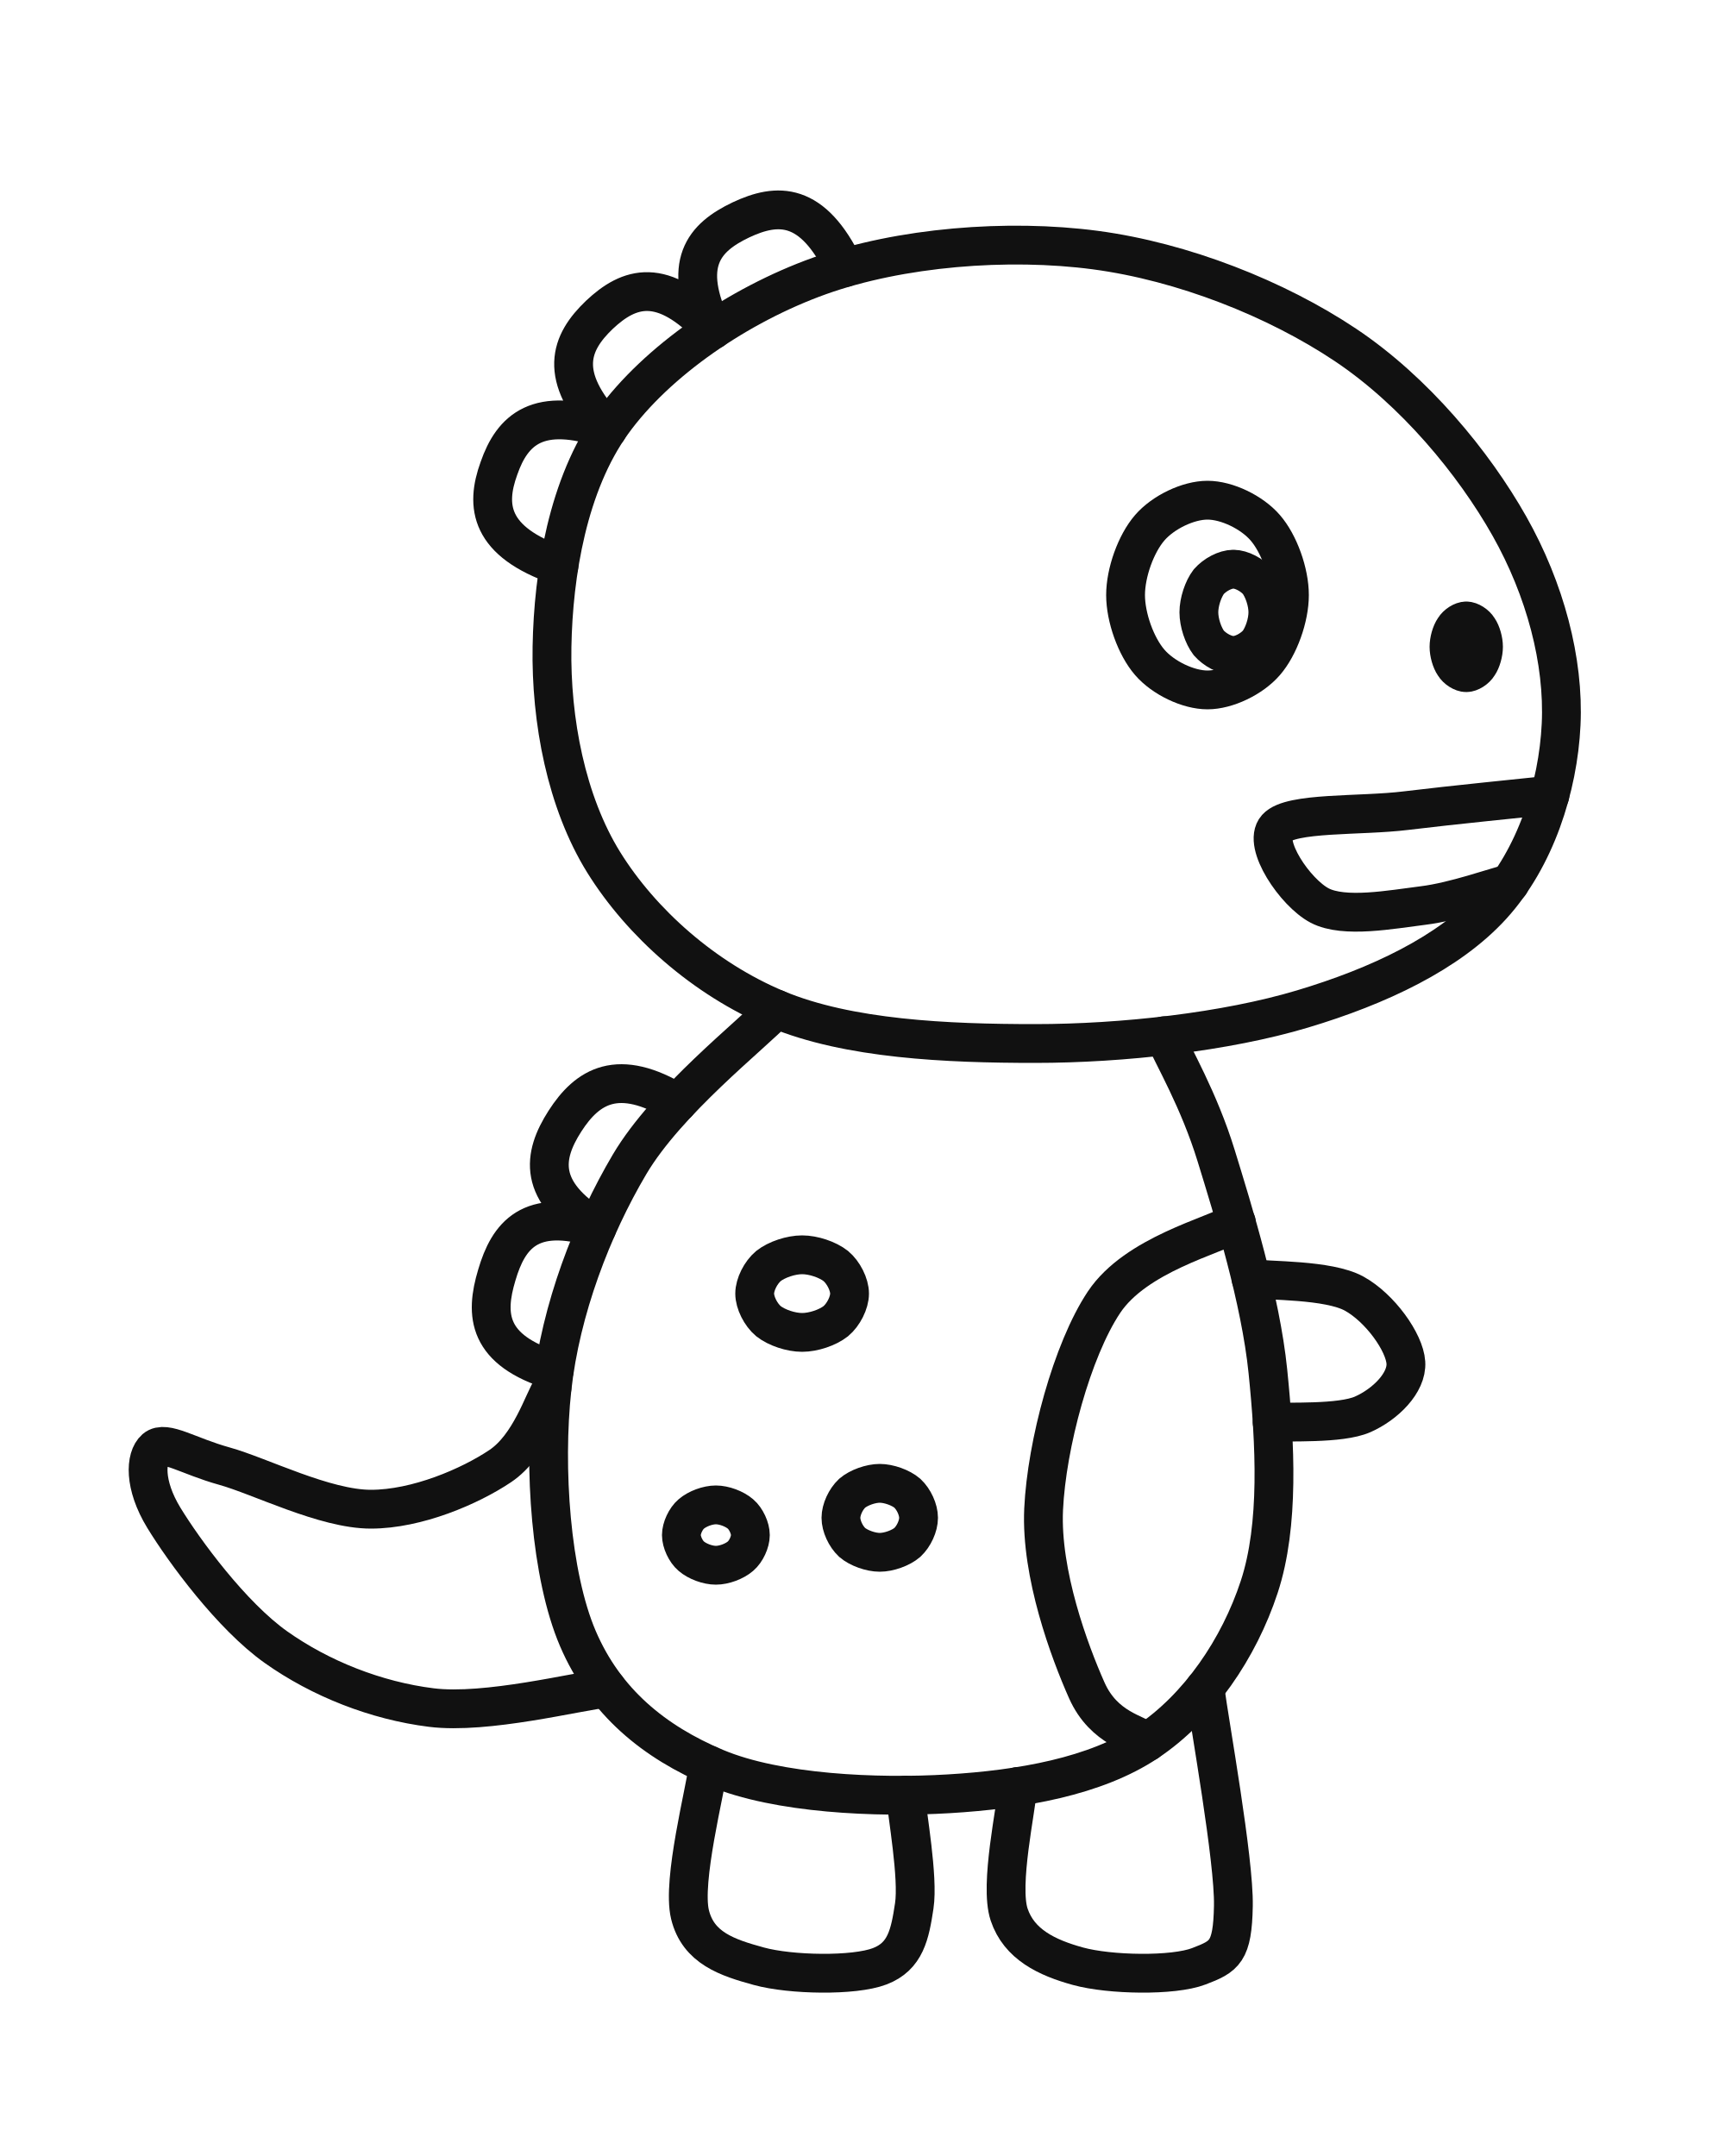
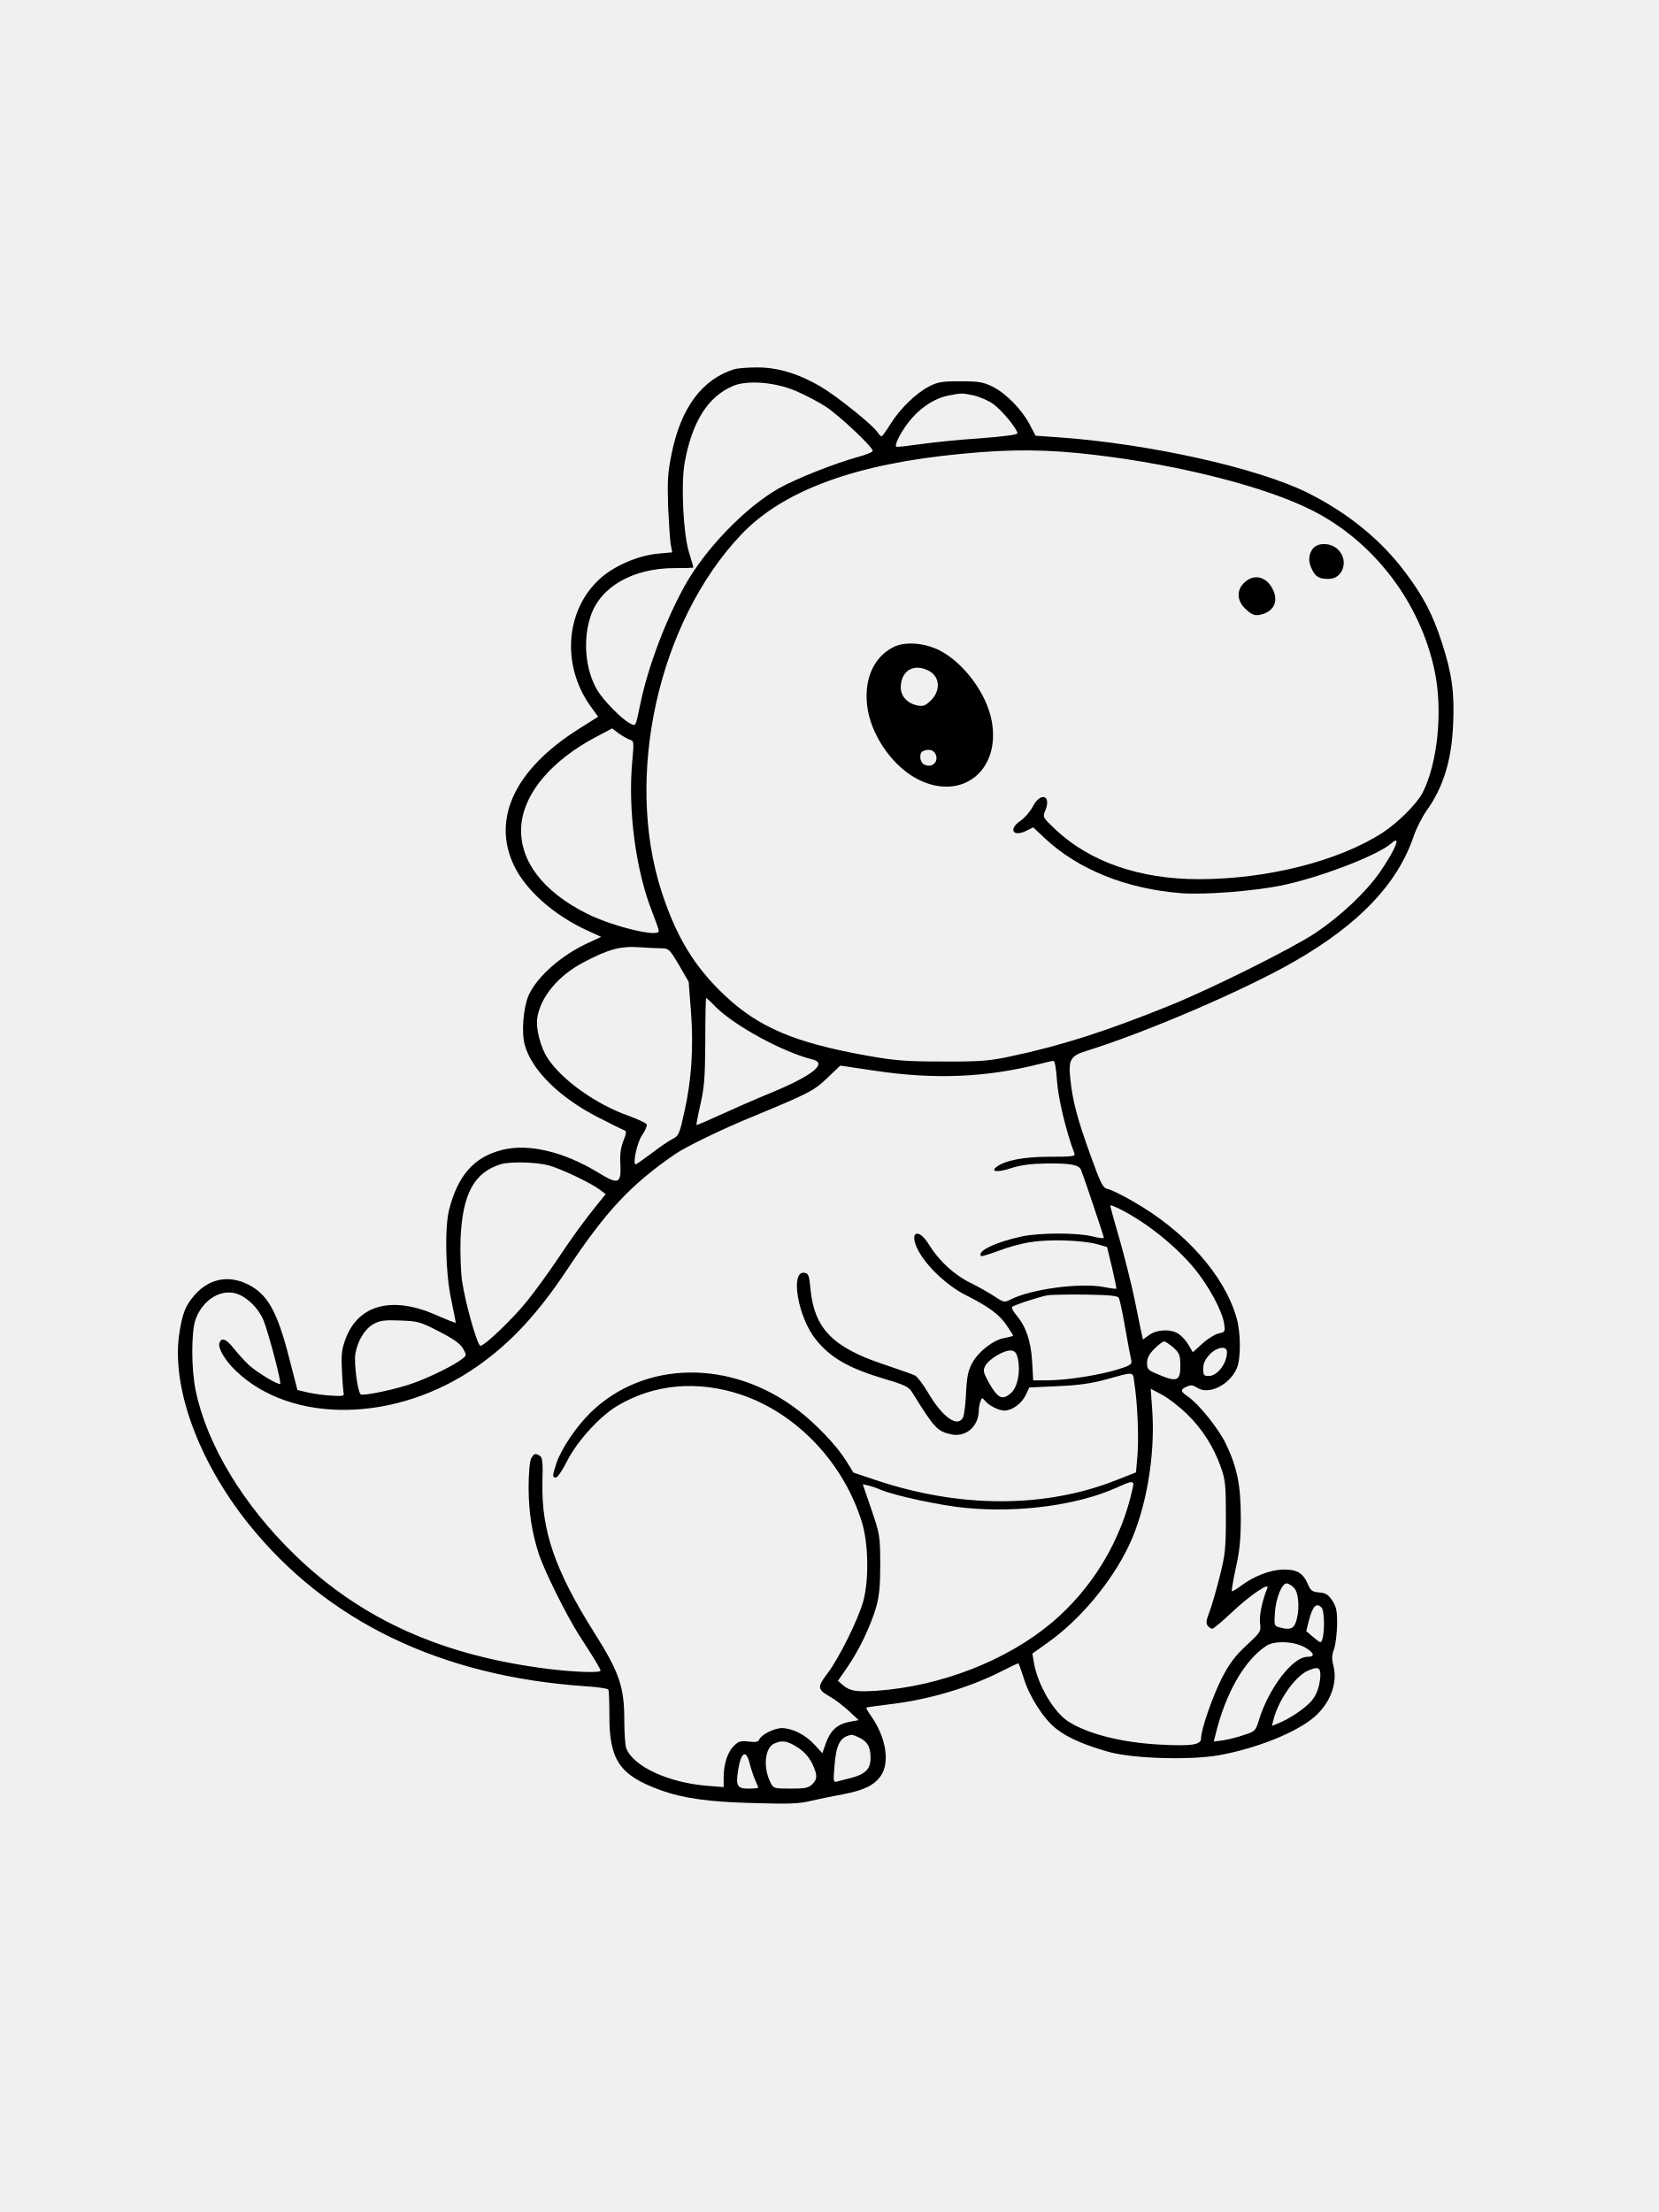
- <svg xmlns="http://www.w3.org/2000/svg" viewBox="0 0 400 500" width="400" height="500">
-   <rect width="100%" height="100%" fill="#fff" />
-   <g fill="none" stroke="#111" stroke-width="9" stroke-linecap="round" stroke-linejoin="round">
-     <path d="M 128 150 C 128.3 133, 131.7 112.3, 142 98 C 152.3 83.7, 171.3 70.7, 190 64 C 208.7 57.3, 233.7 55.3, 254 58 C 274.3 60.7, 296 69.3, 312 80 C 328 90.7, 341.7 107.3, 350 122 C 358.3 136.7, 362.7 153.3, 362 168 C 361.3 182.7, 356 199, 346 210 C 336 221, 319.7 228.7, 302 234 C 284.3 239.3, 260.3 242, 240 242 C 219.7 242, 196.7 241, 180 234 C 163.3 227, 148.7 214, 140 200 C 131.3 186, 127.7 167, 128 150" />
-     <path d="M 280 116 C 284.5 116, 290.3 118.8, 293.4 122.4 C 296.6 126.1, 299 132.8, 299 138 C 299 143.2, 296.6 149.9, 293.4 153.6 C 290.3 157.2, 284.5 160, 280 160 C 275.5 160, 269.7 157.2, 266.6 153.6 C 263.4 149.9, 261 143.2, 261 138 C 261 132.8, 263.4 126.1, 266.6 122.4 C 269.7 118.8, 275.5 116, 280 116" />
-     <path d="M 286 132 C 287.9 132, 290.3 133.3, 291.7 134.9 C 293 136.6, 294 139.6, 294 142 C 294 144.4, 293 147.4, 291.7 149.1 C 290.3 150.7, 287.9 152, 286 152 C 284.1 152, 281.7 150.7, 280.3 149.1 C 279 147.4, 278 144.4, 278 142 C 278 139.6, 279 136.6, 280.3 134.9 C 281.7 133.3, 284.1 132, 286 132" />
-     <path d="M 180 234 C 174.3 240, 154.7 255.3, 146 270 C 137.3 284.7, 130 303.7, 128 322 C 126 340.3, 127.7 365.3, 134 380 C 140.3 394.7, 151.7 404, 166 410 C 180.3 416, 203.3 417, 220 416 C 236.7 415, 254 412, 266 404 C 278 396, 287.3 382.3, 292 368 C 296.7 353.7, 295.7 334.7, 294 318 C 292.3 301.3, 286 281, 282 268 C 278 255, 272 244.9, 270 240.2" />
-     <path d="M 140.7 391.5 C 133.9 392.2, 112.8 397.6, 100 396 C 87.2 394.4, 74.3 389.3, 64 382 C 53.7 374.7, 42.7 359.7, 38 352 C 33.3 344.3, 33.7 338, 36 336 C 38.3 334, 43.7 337.7, 52 340 C 60.3 342.3, 75.3 350, 86 350 C 96.7 350, 109 344.7, 116 340 C 123 335.3, 126 324.9, 128 321.9" />
-     <path d="M 164.3 409.3 C 163.6 415.1, 158.1 436.2, 160 444 C 161.9 451.8, 168.7 454, 176 456 C 183.3 458, 198 458.3, 204 456 C 210 453.7, 211 448.6, 212 442 C 213 435.4, 210.3 420.6, 210 416.3" />
-     <path d="M 236 414.3 C 235.7 419.3, 231.7 437.1, 234 444 C 236.3 450.9, 242.7 454, 250 456 C 257.3 458, 272 458.3, 278 456 C 284 453.7, 285.8 452.7, 286 442 C 286.2 431.3, 280.5 399.9, 279.4 391.5" />
-     <path d="M 290.1 296.5 C 294.1 297.1, 308 296.7, 314 300 C 320 303.3, 325.7 311.3, 326 316 C 326.3 320.7, 321.2 325.7, 316 328 C 310.8 330.3, 298.5 329.6, 295 329.9" />
-     <path d="M 195.8 62.1 C 188.4 46.7, 180.3 47, 171.8 51 C 163.2 55.1, 157.9 61.1, 165.3 76.5 C 153.6 64, 145.9 66.5, 139 73 C 132.2 79.5, 129.2 87.1, 140.9 99.6 C 124.7 94, 118.8 99.7, 115.7 108.6 C 112.5 117.4, 113.5 125.6, 129.6 131.2" />
-     <path d="M 157.1 255.8 C 143.3 247.4, 136.2 251.9, 131 260 C 125.8 268.1, 124.6 276.3, 138.4 284.8 C 122.9 280, 117.9 286.5, 115.2 295.7 C 112.4 305, 113 313.1, 128.5 317.9" />
-     <path d="M 340 144 C 340.9 144, 342.2 144.8, 342.8 145.8 C 343.5 146.8, 344 148.6, 344 150 C 344 151.4, 343.5 153.2, 342.8 154.2 C 342.2 155.2, 340.9 156, 340 156 C 339.1 156, 337.8 155.2, 337.2 154.2 C 336.5 153.2, 336 151.4, 336 150 C 336 148.6, 336.5 146.8, 337.2 145.8 C 337.8 144.8, 339.1 144, 340 144" />
-     <path d="M 359.4 184.4 C 353.8 185, 336.6 186.7, 326 188 C 315.4 189.3, 299.3 188.3, 296 192 C 292.7 195.7, 300.3 207, 306 210 C 311.7 213, 322.7 210.9, 330 210 C 337.3 209.1, 346.7 205.7, 350.1 204.9" />
-     <path d="M 286.7 283.5 C 281.5 286.6, 263.4 290.9, 256 302 C 248.6 313.1, 242.7 335, 242 350 C 241.3 365, 248 383, 252 392 C 256 401, 263.7 402, 266 404" />
-     <path d="M 186 291 C 188.6 291, 191.9 292.1, 193.8 293.6 C 195.6 295.1, 197 297.9, 197 300 C 197 302.1, 195.6 304.9, 193.8 306.4 C 191.9 307.9, 188.6 309, 186 309 C 183.4 309, 180.1 307.9, 178.2 306.4 C 176.4 304.9, 175 302.1, 175 300 C 175 297.9, 176.4 295.1, 178.2 293.6 C 180.1 292.1, 183.4 291, 186 291" />
-     <path d="M 204 344 C 206.1 344, 208.9 345, 210.4 346.3 C 211.9 347.7, 213 350.1, 213 352 C 213 353.9, 211.9 356.3, 210.4 357.7 C 208.9 359, 206.1 360, 204 360 C 201.9 360, 199.1 359, 197.6 357.7 C 196.1 356.3, 195 353.9, 195 352 C 195 350.1, 196.1 347.7, 197.6 346.3 C 199.1 345, 201.9 344, 204 344" />
-     <path d="M 166 349 C 167.9 349, 170.3 349.9, 171.7 351.1 C 173 352.2, 174 354.4, 174 356 C 174 357.6, 173 359.8, 171.7 360.9 C 170.3 362.1, 167.9 363, 166 363 C 164.1 363, 161.7 362.1, 160.3 360.9 C 159 359.8, 158 357.6, 158 356 C 158 354.4, 159 352.2, 160.3 351.1 C 161.7 349.9, 164.1 349, 166 349" />
+ <svg xmlns="http://www.w3.org/2000/svg" version="1.0" width="768pt" height="1024pt" viewBox="0 0 768 1024" preserveAspectRatio="xMidYMid meet">
+   <g transform="translate(0,1024) scale(0.1,-0.1)" fill="#000000" stroke="none">
+     <path d="M3400 8531 c-149 -46 -248 -178 -291 -392 -18 -89 -20 -125 -16 -249 4 -80 9 -159 13 -176 l6 -31 -66 -6 c-95 -9 -209 -59 -274 -121 -156 -147 -172 -400 -37 -587 l34 -47 -92 -58 c-292 -185 -400 -412 -299 -628 55 -117 187 -234 344 -305 l61 -28 -56 -26 c-128 -58 -240 -157 -280 -245 -24 -56 -34 -170 -18 -228 31 -117 162 -246 341 -337 58 -30 111 -56 119 -59 12 -4 12 -11 -3 -49 -12 -30 -17 -63 -14 -108 4 -92 -9 -97 -103 -39 -162 98 -325 136 -447 104 -128 -33 -202 -117 -243 -276 -21 -84 -17 -293 10 -417 11 -55 21 -103 21 -106 0 -3 -40 13 -90 35 -204 90 -360 49 -420 -109 -18 -49 -21 -73 -17 -148 2 -49 6 -97 8 -105 3 -12 -6 -14 -53 -11 -31 1 -80 8 -109 14 l-52 12 -38 147 c-55 216 -100 297 -191 342 -90 45 -180 27 -247 -49 -43 -50 -56 -83 -71 -178 -37 -248 88 -591 321 -882 362 -451 889 -705 1557 -751 56 -3 105 -11 108 -15 3 -5 5 -58 5 -118 -1 -208 47 -279 234 -347 106 -39 227 -56 437 -61 161 -5 210 -3 265 11 38 9 103 22 147 30 95 18 144 42 174 86 43 64 23 181 -49 281 -12 17 -20 32 -18 34 2 2 49 8 104 15 177 20 366 75 517 151 43 22 79 39 82 39 2 0 13 -30 25 -68 26 -86 93 -191 152 -236 52 -41 131 -75 245 -107 112 -30 370 -38 504 -15 175 31 363 106 446 179 74 65 108 159 86 239 -7 27 -7 47 4 75 7 21 13 72 14 114 0 63 -4 82 -23 110 -18 27 -30 35 -60 37 -31 3 -39 8 -51 35 -23 55 -51 72 -115 71 -62 -1 -138 -31 -200 -78 -19 -14 -36 -24 -38 -22 -3 2 6 51 18 108 18 78 23 135 23 233 0 150 -17 232 -69 341 -34 71 -125 184 -177 220 -34 23 -35 31 -4 45 19 9 29 7 50 -6 52 -34 150 15 182 92 19 44 18 167 -2 234 -58 198 -237 399 -478 537 -48 28 -101 54 -116 57 -25 6 -32 19 -84 163 -59 164 -81 247 -91 347 -10 88 1 107 71 129 278 86 732 281 964 414 300 172 479 359 554 580 13 38 40 91 60 119 77 108 116 232 123 401 7 146 -6 236 -53 380 -42 129 -86 213 -169 323 -113 151 -265 274 -450 367 -235 117 -742 229 -1161 258 l-100 7 -28 53 c-36 69 -111 145 -173 175 -41 20 -63 24 -148 24 -85 0 -106 -4 -144 -24 -62 -32 -136 -105 -178 -173 -20 -32 -39 -58 -42 -58 -3 0 -11 8 -18 18 -20 33 -190 169 -265 213 -103 60 -200 89 -296 88 -42 0 -88 -4 -102 -8z m282 -100 c43 -18 106 -51 140 -73 63 -41 218 -187 218 -205 0 -6 -30 -18 -67 -28 -109 -30 -288 -101 -368 -146 -156 -89 -341 -281 -436 -452 -89 -162 -168 -371 -204 -542 -24 -114 -20 -108 -50 -93 -38 20 -123 107 -150 153 -56 94 -68 236 -30 345 46 135 197 220 387 220 48 0 88 1 88 3 0 1 -9 34 -21 72 -26 88 -37 310 -20 410 34 192 108 310 226 359 66 27 192 17 287 -23z m827 -22 c27 -6 68 -24 90 -40 40 -29 110 -114 111 -135 0 -6 -65 -15 -172 -23 -95 -6 -220 -19 -276 -27 -57 -8 -107 -14 -112 -12 -14 5 29 85 72 133 48 54 110 93 169 104 61 12 62 12 118 0z m561 -275 c394 -47 786 -147 1001 -255 288 -144 505 -428 571 -748 38 -183 13 -426 -57 -562 -27 -51 -114 -138 -185 -184 -202 -131 -534 -215 -850 -215 -274 0 -504 80 -663 229 -60 57 -61 58 -48 89 29 70 -21 87 -57 20 -12 -24 -38 -54 -57 -67 -58 -39 -37 -78 26 -47 l32 16 51 -48 c156 -147 379 -237 636 -257 109 -8 335 10 463 36 179 37 446 140 508 195 48 43 20 -27 -52 -132 -66 -95 -183 -205 -301 -284 -111 -73 -478 -256 -673 -335 -294 -119 -506 -187 -740 -236 -94 -20 -138 -24 -310 -23 -173 0 -221 4 -351 27 -335 60 -502 131 -659 279 -140 132 -223 269 -291 476 -176 536 -17 1253 368 1658 194 204 529 327 1018 373 234 23 403 21 620 -5z m-2155 -1318 c20 -6 20 -10 12 -99 -21 -226 16 -509 94 -703 16 -41 29 -79 29 -84 0 -31 -214 21 -332 80 -207 103 -316 249 -305 406 11 152 140 304 349 414 l72 38 30 -23 c17 -12 40 -25 51 -29z m150 -966 c30 0 36 -6 78 -77 l45 -78 11 -142 c12 -161 2 -312 -29 -452 -25 -114 -27 -119 -61 -136 -15 -8 -58 -37 -94 -65 -36 -27 -69 -50 -72 -50 -16 0 7 104 30 136 14 20 23 42 21 49 -3 6 -41 24 -85 40 -149 52 -310 167 -375 268 -32 49 -54 137 -47 184 15 98 97 197 216 259 114 60 170 75 256 69 41 -3 88 -5 106 -5z m248 -271 c89 -89 312 -210 450 -244 69 -18 -3 -75 -194 -154 -85 -35 -196 -84 -248 -108 -52 -24 -95 -42 -97 -41 -1 2 7 46 19 98 18 79 21 128 22 292 0 109 2 198 4 198 2 0 22 -18 44 -41z m1580 -341 c5 -80 43 -239 81 -338 5 -13 -11 -15 -116 -15 -120 0 -207 -17 -246 -48 -28 -22 7 -25 68 -5 47 15 93 21 165 22 113 1 150 -6 160 -31 13 -32 105 -306 105 -313 0 -4 -23 -1 -52 6 -68 18 -245 18 -328 0 -122 -26 -210 -69 -188 -91 2 -2 38 9 79 24 40 16 109 35 151 41 87 14 239 9 308 -10 l45 -13 23 -95 c12 -52 21 -96 20 -98 -2 -1 -28 2 -58 8 -111 21 -339 -10 -432 -58 -28 -14 -31 -14 -73 14 -25 16 -75 45 -112 63 -77 38 -147 103 -193 178 -51 82 -94 57 -49 -28 39 -74 134 -163 219 -206 107 -54 155 -89 190 -140 16 -24 30 -46 30 -48 0 -2 -18 -7 -39 -11 -51 -8 -120 -61 -150 -115 -19 -35 -25 -63 -29 -140 -2 -53 -9 -104 -14 -113 -25 -49 -96 2 -163 117 -22 37 -48 71 -58 77 -10 5 -77 29 -149 53 -233 78 -318 165 -336 347 -6 65 -9 73 -29 76 -66 9 -29 -206 53 -308 69 -86 152 -134 324 -185 89 -26 108 -36 123 -61 103 -166 115 -179 180 -194 66 -15 126 35 128 107 0 15 4 36 8 46 6 18 8 18 21 2 18 -22 64 -45 90 -45 35 0 79 32 98 71 l17 36 130 6 c95 4 155 12 225 31 133 37 124 38 131 -14 15 -96 21 -251 15 -332 l-7 -84 -94 -37 c-328 -129 -720 -129 -1107 0 l-107 36 -35 56 c-42 68 -139 170 -223 234 -309 236 -711 230 -960 -13 -66 -65 -134 -166 -157 -233 -19 -58 -20 -67 -3 -67 8 0 31 34 52 76 47 93 152 208 233 256 169 101 371 119 572 52 259 -87 477 -317 561 -594 29 -97 32 -262 6 -360 -22 -83 -114 -269 -168 -339 -47 -62 -45 -72 14 -106 21 -11 58 -40 85 -64 l47 -44 -44 -8 c-55 -11 -87 -40 -108 -99 l-16 -46 -36 39 c-42 46 -101 76 -151 77 -37 0 -97 -31 -106 -54 -4 -10 -18 -12 -49 -8 -37 4 -47 1 -68 -21 -29 -28 -47 -84 -47 -146 l0 -44 -77 6 c-180 15 -342 90 -374 174 -5 13 -9 74 -9 134 0 149 -24 218 -134 393 -186 294 -250 478 -245 704 3 91 0 115 -11 122 -22 14 -28 12 -41 -12 -7 -13 -12 -68 -12 -137 1 -115 15 -204 48 -307 27 -80 128 -283 186 -374 71 -109 99 -156 99 -164 0 -11 -121 -7 -241 8 -491 61 -863 228 -1170 524 -241 232 -411 513 -463 764 -21 100 -21 271 -1 329 30 84 104 136 175 124 52 -9 112 -63 139 -125 22 -52 85 -290 78 -296 -7 -8 -106 52 -144 86 -21 20 -53 55 -71 78 -35 44 -56 52 -66 26 -9 -23 26 -83 76 -130 259 -249 747 -240 1119 22 154 108 280 244 416 449 179 269 293 391 498 532 49 34 220 117 355 172 263 109 288 121 350 181 l60 57 162 -24 c274 -41 513 -31 758 31 30 8 60 14 66 15 7 1 13 -33 17 -91z m-2353 -393 c57 -15 197 -82 239 -114 l25 -19 -39 -48 c-56 -69 -112 -145 -192 -265 -39 -58 -99 -140 -133 -182 -65 -81 -196 -207 -216 -207 -14 0 -69 193 -85 300 -6 42 -9 128 -7 195 9 209 63 308 188 346 42 12 162 10 220 -6z m2650 -205 c118 -60 254 -169 339 -272 67 -81 130 -198 138 -257 5 -36 4 -38 -26 -44 -17 -4 -51 -25 -75 -47 l-44 -40 -20 34 c-11 19 -32 42 -46 51 -36 24 -99 21 -136 -5 l-29 -21 -5 23 c-3 13 -17 80 -31 150 -14 70 -46 198 -70 283 -25 86 -45 158 -45 161 0 7 10 4 50 -16z m-11 -408 c5 -8 18 -71 30 -140 12 -70 25 -137 28 -149 4 -19 -3 -24 -64 -43 -85 -26 -237 -50 -324 -50 l-66 0 -5 88 c-6 95 -28 160 -73 214 -14 16 -23 33 -20 37 4 8 120 46 165 55 14 2 92 4 173 3 111 -2 150 -5 156 -15z m-3146 -156 c66 -34 97 -56 110 -78 18 -32 18 -32 -5 -50 -39 -30 -149 -84 -225 -111 -76 -28 -230 -60 -243 -52 -14 9 -32 143 -25 187 10 61 44 117 85 139 29 16 51 19 123 16 82 -3 93 -6 180 -51z m3399 -74 c27 -25 32 -36 32 -81 1 -76 -15 -82 -111 -40 -38 16 -43 22 -43 49 0 23 10 42 34 66 19 19 39 34 45 34 6 0 25 -13 43 -28z m248 -21 c0 -53 -44 -111 -85 -111 -22 0 -25 4 -25 34 0 24 9 43 29 65 34 36 81 43 81 12z m-968 -31 c13 -58 -1 -130 -30 -157 -41 -38 -63 -28 -107 51 -23 43 -25 52 -14 73 17 32 88 74 119 71 19 -2 26 -11 32 -38z m782 -255 c71 -69 124 -152 157 -245 21 -58 24 -83 24 -230 0 -148 -3 -177 -29 -280 -16 -63 -37 -137 -48 -164 -14 -37 -16 -51 -7 -62 6 -8 16 -14 21 -14 6 0 48 36 95 80 81 76 172 138 160 108 -24 -57 -38 -126 -34 -161 5 -40 4 -42 -63 -104 -52 -48 -78 -83 -113 -150 -44 -87 -97 -239 -97 -281 0 -30 -45 -36 -194 -28 -172 9 -329 49 -418 105 -70 44 -145 172 -162 276 l-7 40 73 52 c150 107 294 280 374 448 80 168 123 418 108 628 l-7 98 53 -28 c28 -15 80 -55 114 -88z m-250 -342 c-52 -243 -186 -465 -374 -624 -209 -176 -514 -295 -811 -316 -96 -6 -123 -2 -157 26 l-23 20 45 65 c54 79 106 188 132 276 14 50 19 96 19 200 -1 131 -2 138 -41 252 l-40 117 26 -6 c14 -3 40 -12 58 -20 68 -28 282 -74 397 -84 246 -23 517 14 696 95 72 33 81 33 73 -1z m746 -463 c23 -23 28 -105 9 -159 -11 -32 -28 -38 -78 -24 -22 6 -23 10 -19 67 4 67 32 136 54 136 8 0 23 -9 34 -20z m128 -92 c13 -13 15 -107 4 -145 -7 -21 -7 -21 -41 7 l-34 29 12 48 c18 68 34 86 59 61z m-76 -185 c43 -25 47 -43 10 -43 -67 0 -177 -143 -223 -289 -16 -53 -18 -56 -68 -72 -28 -10 -71 -21 -96 -25 l-46 -6 7 28 c46 194 136 351 238 416 38 24 129 20 178 -9z m70 -137 c-5 -51 -18 -85 -45 -115 -30 -32 -95 -76 -141 -95 l-38 -16 7 28 c22 90 100 202 160 228 48 21 60 15 57 -30z m-2132 -281 c37 -19 50 -43 50 -94 0 -50 -24 -74 -88 -91 -26 -7 -56 -14 -66 -17 -18 -5 -19 -1 -13 70 7 102 27 138 80 146 4 0 21 -6 37 -14z m-288 -44 c30 -19 52 -44 67 -73 26 -55 26 -73 1 -98 -17 -17 -33 -20 -100 -20 -77 0 -80 1 -93 28 -35 69 -27 159 16 180 36 17 61 14 109 -17z m-222 -73 c6 -24 17 -58 25 -76 8 -18 15 -35 15 -37 0 -3 -20 -5 -44 -5 -52 0 -60 12 -50 79 13 89 37 106 54 39z M6076 7698 c-20 -28 -20 -61 -1 -97 16 -32 33 -41 76 -41 66 0 94 86 44 135 -33 34 -97 35 -119 3z M5765 7547 c-43 -36 -41 -89 4 -129 27 -24 39 -29 64 -24 59 12 85 56 63 109 -26 64 -85 84 -131 44z M4135 7244 c-97 -50 -141 -162 -117 -295 25 -130 123 -264 236 -319 201 -99 379 45 337 272 -23 127 -130 271 -243 328 -71 35 -161 41 -213 14z m164 -109 c52 -26 57 -91 11 -137 -26 -25 -36 -29 -62 -24 -47 9 -78 43 -78 83 0 78 60 114 129 78z m31 -384 c19 -37 -16 -70 -54 -49 -19 11 -22 54 -3 61 26 11 47 6 57 -12z" />
  </g>
</svg>
